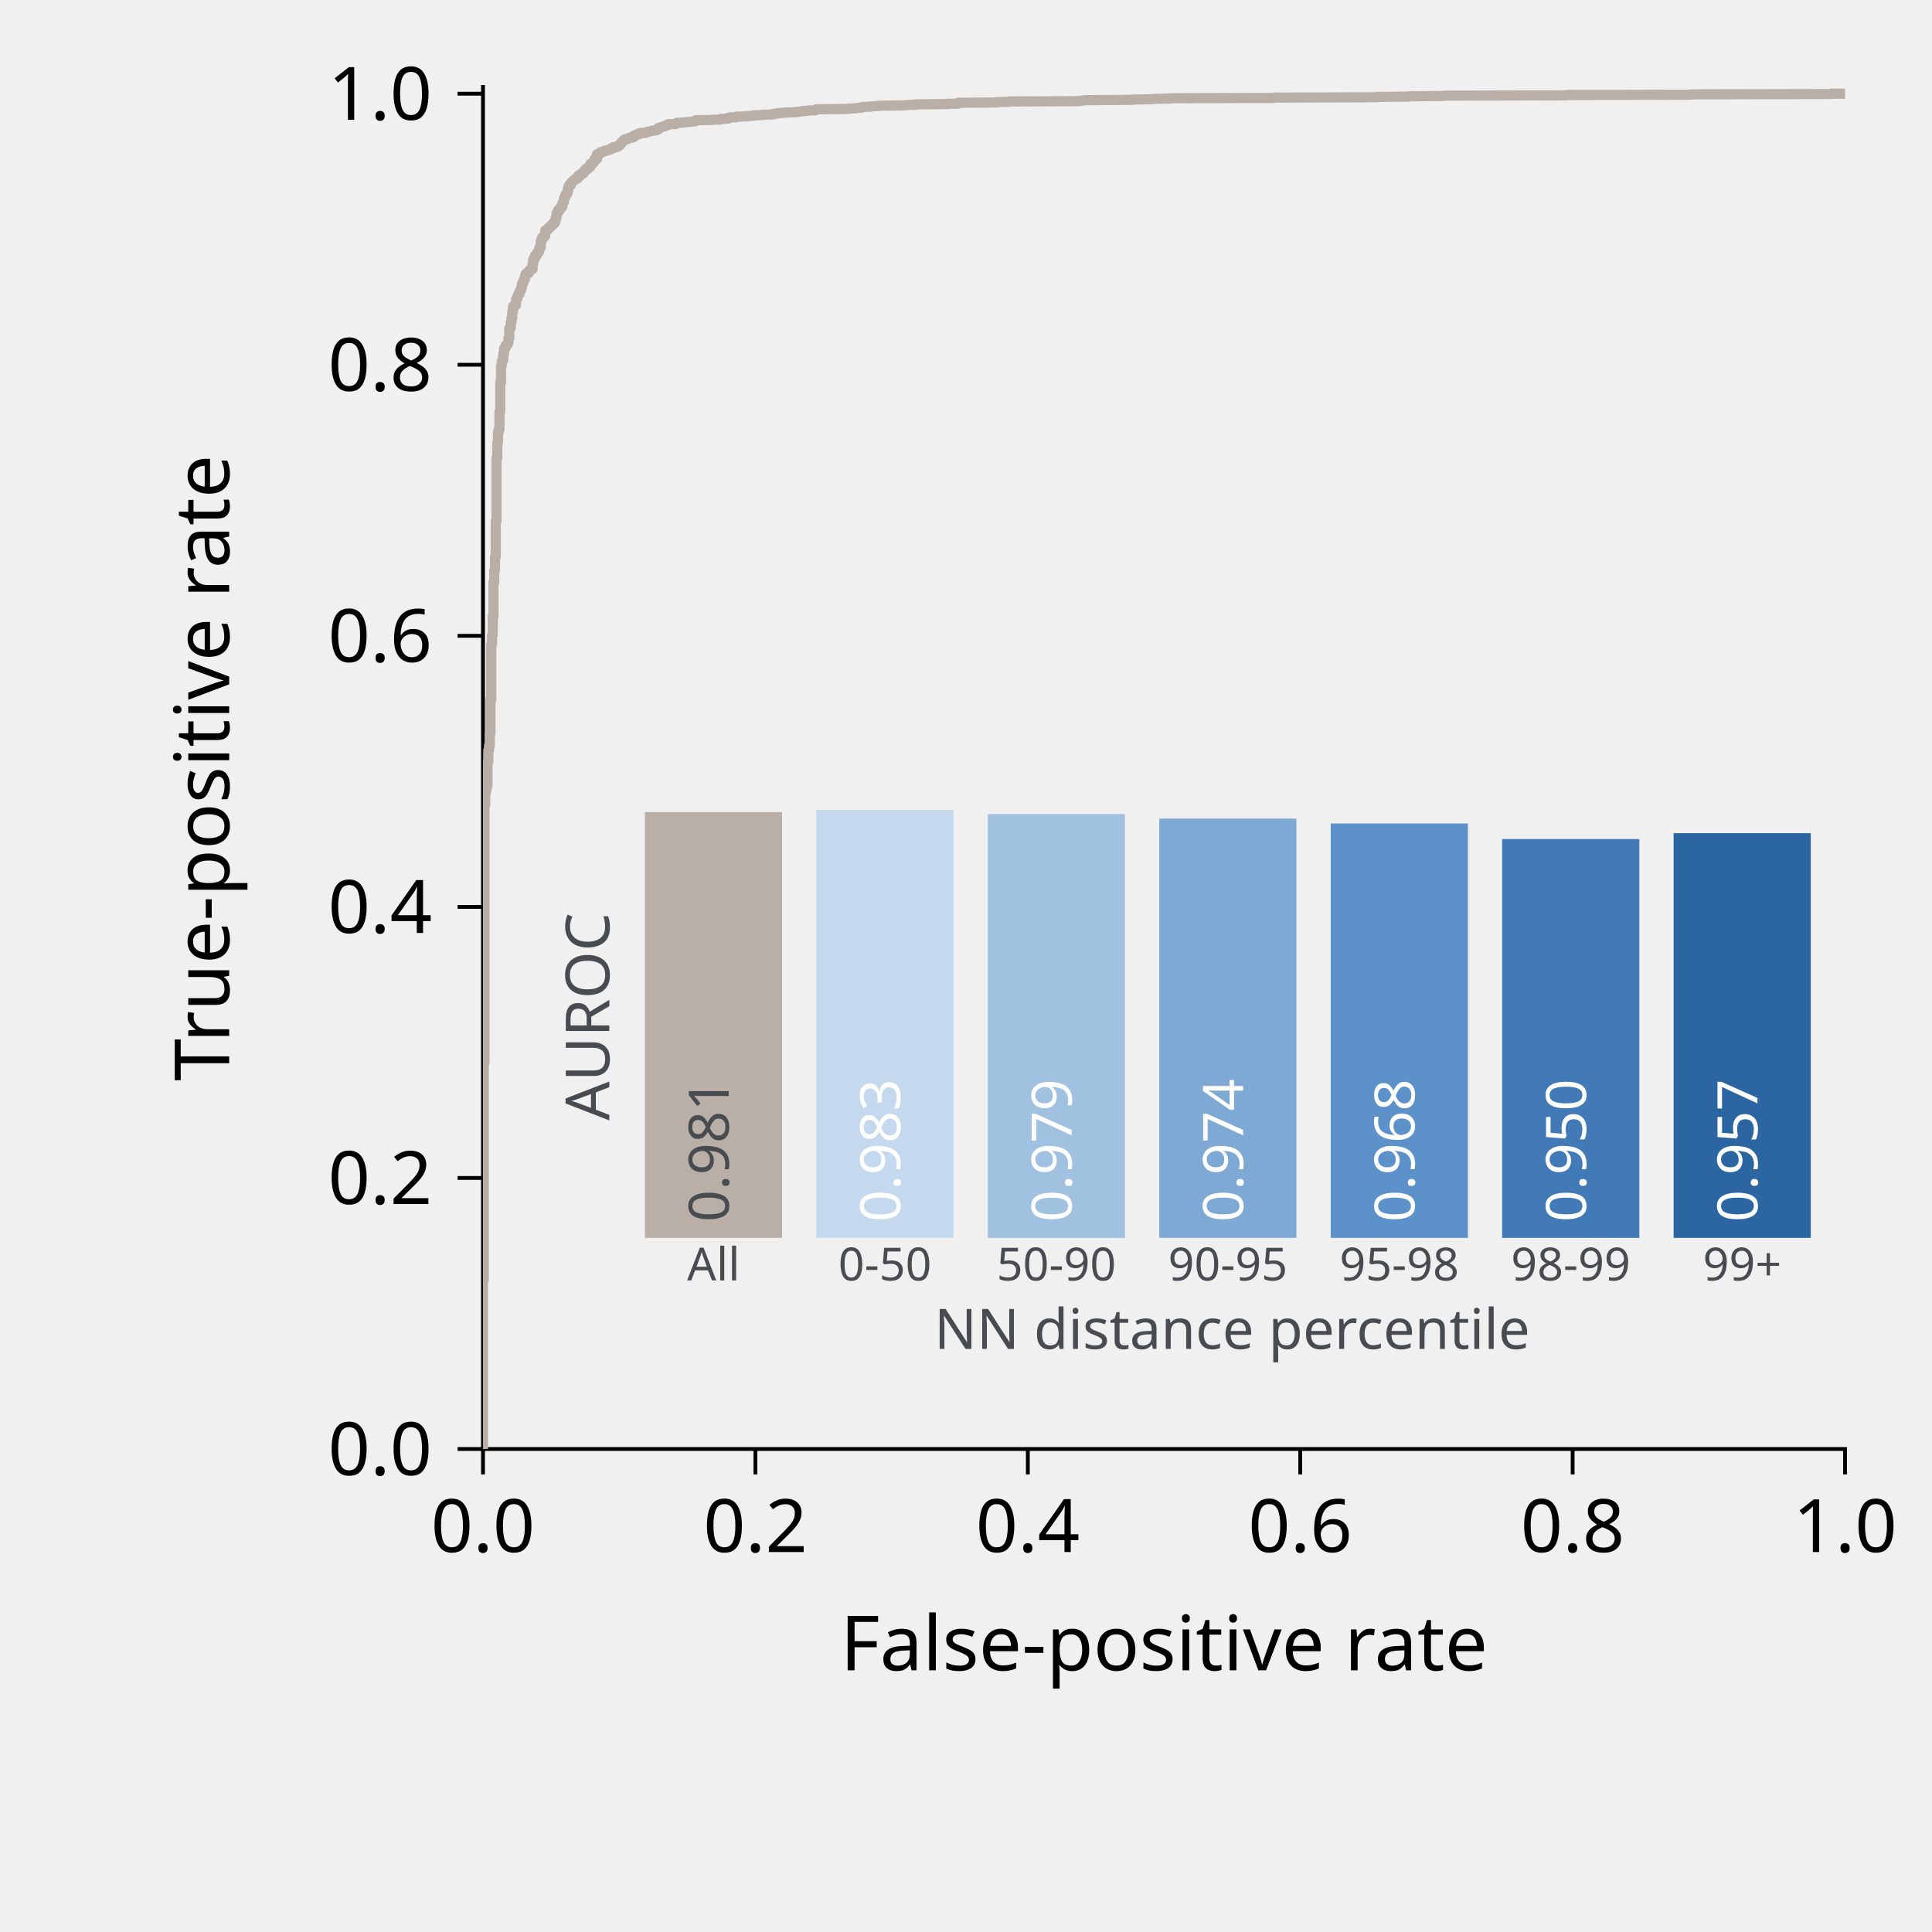
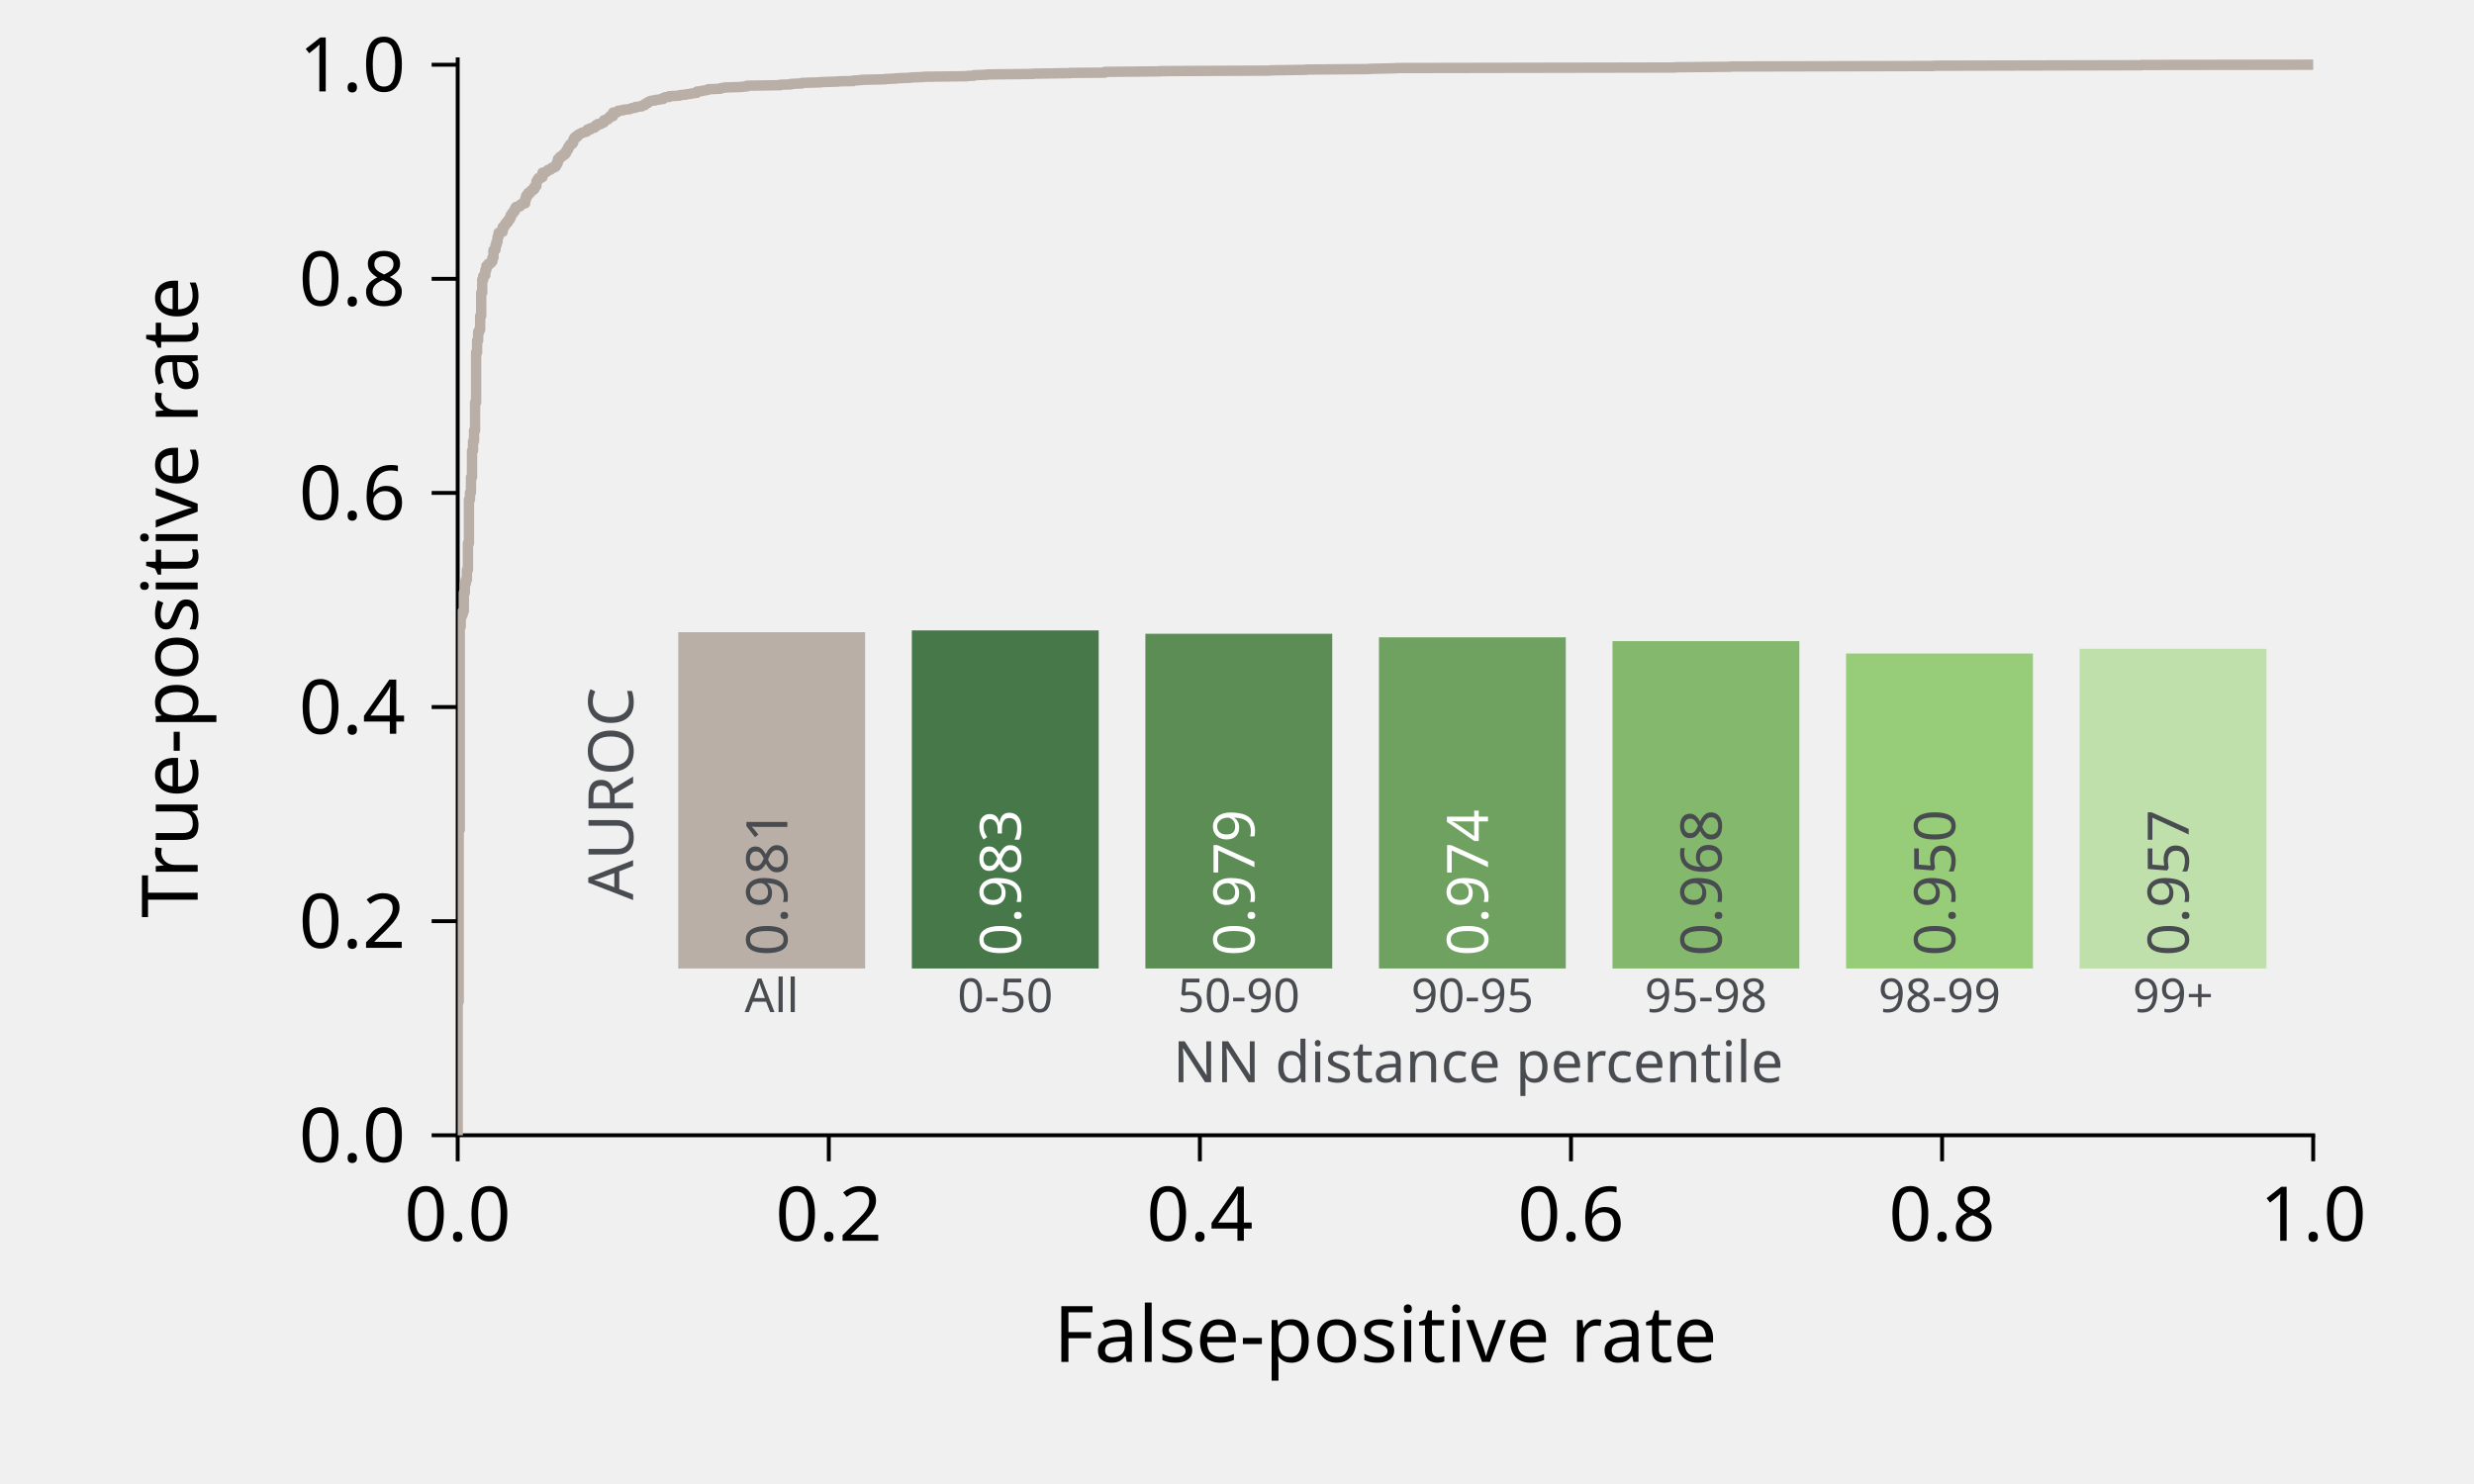
- <svg xmlns="http://www.w3.org/2000/svg" xmlns:xlink="http://www.w3.org/1999/xlink" width="380pt" height="380pt" viewBox="0 0 380 380" version="1.1">
+ <svg xmlns="http://www.w3.org/2000/svg" xmlns:xlink="http://www.w3.org/1999/xlink" width="475pt" height="285pt" viewBox="0 0 475 285" version="1.1">
  <defs>
    <style type="text/css">*{stroke-linejoin: round; stroke-linecap: butt}</style>
  </defs>
  <g id="figure_1">
    <g id="patch_1">
-       <path d="M 0 380  L 380 380  L 380 0  L 0 0  L 0 380  z " style="fill: none" />
+       <path d="M 0 285  L 475 285  L 475 0  L 0 0  L 0 285  z " style="fill: none" />
    </g>
    <g id="axes_1">
      <g id="patch_2">
-         <path d="M 95 285  L 362.9 285  L 362.9 17.1  L 95 17.1  L 95 285  z " style="fill: none" />
+         <path d="M 87.875 218.025  L 444.125 218.025  L 444.125 11.4  L 87.875 11.4  L 87.875 218.025  z " style="fill: none" />
      </g>
      <g id="matplotlib.axis_1">
        <g id="xtick_1">
          <g id="line2d_1">
            <defs>
-               <path id="me5d7723f72" d="M 0 0  L 0 5  " style="stroke: #000000; stroke-width: 0.75" />
+               <path id="mb68291f630" d="M 0 0  L 0 5  " style="stroke: #000000; stroke-width: 0.75" />
            </defs>
            <g>
-               <use xlink:href="#me5d7723f72" x="95" y="285" style="stroke: #000000; stroke-width: 0.75" />
+               <use xlink:href="#mb68291f630" x="87.875" y="218.025" style="stroke: #000000; stroke-width: 0.75" />
            </g>
          </g>
          <g id="text_1">
-             <text style="font-size: 14.5px; font-family: 'Atkinson Hyperlegible Mono'; text-anchor: middle" x="95" y="305.266" transform="rotate(-0 95 305.2655)">0.0</text>
+             <text style="font-size: 14.5px; font-family: 'Atkinson Hyperlegible Mono'; text-anchor: middle" x="87.875" y="238.291" transform="rotate(-0 87.875 238.2905)">0.0</text>
          </g>
        </g>
        <g id="xtick_2">
          <g id="line2d_2">
            <g>
-               <use xlink:href="#me5d7723f72" x="148.58" y="285" style="stroke: #000000; stroke-width: 0.75" />
+               <use xlink:href="#mb68291f630" x="159.125" y="218.025" style="stroke: #000000; stroke-width: 0.75" />
            </g>
          </g>
          <g id="text_2">
-             <text style="font-size: 14.5px; font-family: 'Atkinson Hyperlegible Mono'; text-anchor: middle" x="148.58" y="305.266" transform="rotate(-0 148.58 305.2655)">0.2</text>
+             <text style="font-size: 14.5px; font-family: 'Atkinson Hyperlegible Mono'; text-anchor: middle" x="159.125" y="238.291" transform="rotate(-0 159.125 238.2905)">0.2</text>
          </g>
        </g>
        <g id="xtick_3">
          <g id="line2d_3">
            <g>
-               <use xlink:href="#me5d7723f72" x="202.16" y="285" style="stroke: #000000; stroke-width: 0.75" />
+               <use xlink:href="#mb68291f630" x="230.375" y="218.025" style="stroke: #000000; stroke-width: 0.75" />
            </g>
          </g>
          <g id="text_3">
-             <text style="font-size: 14.5px; font-family: 'Atkinson Hyperlegible Mono'; text-anchor: middle" x="202.16" y="305.266" transform="rotate(-0 202.16 305.2655)">0.4</text>
+             <text style="font-size: 14.5px; font-family: 'Atkinson Hyperlegible Mono'; text-anchor: middle" x="230.375" y="238.291" transform="rotate(-0 230.375 238.2905)">0.4</text>
          </g>
        </g>
        <g id="xtick_4">
          <g id="line2d_4">
            <g>
-               <use xlink:href="#me5d7723f72" x="255.74" y="285" style="stroke: #000000; stroke-width: 0.75" />
+               <use xlink:href="#mb68291f630" x="301.625" y="218.025" style="stroke: #000000; stroke-width: 0.75" />
            </g>
          </g>
          <g id="text_4">
-             <text style="font-size: 14.5px; font-family: 'Atkinson Hyperlegible Mono'; text-anchor: middle" x="255.74" y="305.266" transform="rotate(-0 255.74 305.2655)">0.6</text>
+             <text style="font-size: 14.5px; font-family: 'Atkinson Hyperlegible Mono'; text-anchor: middle" x="301.625" y="238.291" transform="rotate(-0 301.625 238.2905)">0.6</text>
          </g>
        </g>
        <g id="xtick_5">
          <g id="line2d_5">
            <g>
-               <use xlink:href="#me5d7723f72" x="309.32" y="285" style="stroke: #000000; stroke-width: 0.75" />
+               <use xlink:href="#mb68291f630" x="372.875" y="218.025" style="stroke: #000000; stroke-width: 0.75" />
            </g>
          </g>
          <g id="text_5">
-             <text style="font-size: 14.5px; font-family: 'Atkinson Hyperlegible Mono'; text-anchor: middle" x="309.32" y="305.266" transform="rotate(-0 309.32 305.2655)">0.8</text>
+             <text style="font-size: 14.5px; font-family: 'Atkinson Hyperlegible Mono'; text-anchor: middle" x="372.875" y="238.291" transform="rotate(-0 372.875 238.2905)">0.8</text>
          </g>
        </g>
        <g id="xtick_6">
          <g id="line2d_6">
            <g>
-               <use xlink:href="#me5d7723f72" x="362.9" y="285" style="stroke: #000000; stroke-width: 0.75" />
+               <use xlink:href="#mb68291f630" x="444.125" y="218.025" style="stroke: #000000; stroke-width: 0.75" />
            </g>
          </g>
          <g id="text_6">
-             <text style="font-size: 14.5px; font-family: 'Atkinson Hyperlegible Mono'; text-anchor: middle" x="362.9" y="305.266" transform="rotate(-0 362.9 305.2655)">1.0</text>
+             <text style="font-size: 14.5px; font-family: 'Atkinson Hyperlegible Mono'; text-anchor: middle" x="444.125" y="238.291" transform="rotate(-0 444.125 238.2905)">1.0</text>
          </g>
        </g>
        <g id="text_7">
-           <text style="font-weight: 500; font-size: 15px; font-family: 'Atkinson Hyperlegible Next', 'Noto Sans', 'DejaVu Sans'; text-anchor: middle" x="228.95" y="328.535" transform="rotate(-0 228.95 328.5345)">False-positive rate</text>
+           <text style="font-weight: 500; font-size: 15px; font-family: 'Atkinson Hyperlegible Next', 'Noto Sans', 'DejaVu Sans'; text-anchor: middle" x="266" y="261.56" transform="rotate(-0 266 261.5595)">False-positive rate</text>
        </g>
      </g>
      <g id="matplotlib.axis_2">
        <g id="ytick_1">
          <g id="line2d_7">
            <defs>
-               <path id="mba2a32da8b" d="M 0 0  L -5 0  " style="stroke: #000000; stroke-width: 0.75" />
+               <path id="m7197a3cc29" d="M 0 0  L -5 0  " style="stroke: #000000; stroke-width: 0.75" />
            </defs>
            <g>
-               <use xlink:href="#mba2a32da8b" x="95" y="285" style="stroke: #000000; stroke-width: 0.75" />
+               <use xlink:href="#m7197a3cc29" x="87.875" y="218.025" style="stroke: #000000; stroke-width: 0.75" />
            </g>
          </g>
          <g id="text_8">
-             <text style="font-size: 14.5px; font-family: 'Atkinson Hyperlegible Mono'; text-anchor: end" x="85" y="290.133" transform="rotate(-0 85 290.1328)">0.0</text>
+             <text style="font-size: 14.5px; font-family: 'Atkinson Hyperlegible Mono'; text-anchor: end" x="77.875" y="223.158" transform="rotate(-0 77.875 223.1578)">0.0</text>
          </g>
        </g>
        <g id="ytick_2">
          <g id="line2d_8">
            <g>
-               <use xlink:href="#mba2a32da8b" x="95" y="231.687" style="stroke: #000000; stroke-width: 0.75" />
+               <use xlink:href="#m7197a3cc29" x="87.875" y="176.906" style="stroke: #000000; stroke-width: 0.75" />
            </g>
          </g>
          <g id="text_9">
-             <text style="font-size: 14.5px; font-family: 'Atkinson Hyperlegible Mono'; text-anchor: end" x="85" y="236.819" transform="rotate(-0 85 236.8193)">0.2</text>
+             <text style="font-size: 14.5px; font-family: 'Atkinson Hyperlegible Mono'; text-anchor: end" x="77.875" y="182.038" transform="rotate(-0 77.875 182.0384)">0.2</text>
          </g>
        </g>
        <g id="ytick_3">
          <g id="line2d_9">
            <g>
-               <use xlink:href="#mba2a32da8b" x="95" y="178.373" style="stroke: #000000; stroke-width: 0.75" />
+               <use xlink:href="#m7197a3cc29" x="87.875" y="135.786" style="stroke: #000000; stroke-width: 0.75" />
            </g>
          </g>
          <g id="text_10">
-             <text style="font-size: 14.5px; font-family: 'Atkinson Hyperlegible Mono'; text-anchor: end" x="85" y="183.506" transform="rotate(-0 85 183.5059)">0.4</text>
+             <text style="font-size: 14.5px; font-family: 'Atkinson Hyperlegible Mono'; text-anchor: end" x="77.875" y="140.919" transform="rotate(-0 77.875 140.919)">0.4</text>
          </g>
        </g>
        <g id="ytick_4">
          <g id="line2d_10">
            <g>
-               <use xlink:href="#mba2a32da8b" x="95" y="125.06" style="stroke: #000000; stroke-width: 0.75" />
+               <use xlink:href="#m7197a3cc29" x="87.875" y="94.667" style="stroke: #000000; stroke-width: 0.75" />
            </g>
          </g>
          <g id="text_11">
-             <text style="font-size: 14.5px; font-family: 'Atkinson Hyperlegible Mono'; text-anchor: end" x="85" y="130.192" transform="rotate(-0 85 130.1925)">0.6</text>
+             <text style="font-size: 14.5px; font-family: 'Atkinson Hyperlegible Mono'; text-anchor: end" x="77.875" y="99.8" transform="rotate(-0 77.875 99.79956)">0.6</text>
          </g>
        </g>
        <g id="ytick_5">
          <g id="line2d_11">
            <g>
-               <use xlink:href="#mba2a32da8b" x="95" y="71.746" style="stroke: #000000; stroke-width: 0.75" />
+               <use xlink:href="#m7197a3cc29" x="87.875" y="53.547" style="stroke: #000000; stroke-width: 0.75" />
            </g>
          </g>
          <g id="text_12">
-             <text style="font-size: 14.5px; font-family: 'Atkinson Hyperlegible Mono'; text-anchor: end" x="85" y="76.879" transform="rotate(-0 85 76.87904)">0.8</text>
+             <text style="font-size: 14.5px; font-family: 'Atkinson Hyperlegible Mono'; text-anchor: end" x="77.875" y="58.68" transform="rotate(-0 77.875 58.68016)">0.8</text>
          </g>
        </g>
        <g id="ytick_6">
          <g id="line2d_12">
            <g>
-               <use xlink:href="#mba2a32da8b" x="95" y="18.433" style="stroke: #000000; stroke-width: 0.75" />
+               <use xlink:href="#m7197a3cc29" x="87.875" y="12.428" style="stroke: #000000; stroke-width: 0.75" />
            </g>
          </g>
          <g id="text_13">
-             <text style="font-size: 14.5px; font-family: 'Atkinson Hyperlegible Mono'; text-anchor: end" x="85" y="23.566" transform="rotate(-0 85 23.56561)">1.0</text>
+             <text style="font-size: 14.5px; font-family: 'Atkinson Hyperlegible Mono'; text-anchor: end" x="77.875" y="17.561" transform="rotate(-0 77.875 17.56076)">1.0</text>
          </g>
        </g>
        <g id="text_14">
-           <text style="font-weight: 500; font-size: 15px; font-family: 'Atkinson Hyperlegible Next', 'Noto Sans', 'DejaVu Sans'; text-anchor: middle" x="45.076" y="151.05" transform="rotate(-90 45.07617 151.05)">True-positive rate</text>
+           <text style="font-weight: 500; font-size: 15px; font-family: 'Atkinson Hyperlegible Next', 'Noto Sans', 'DejaVu Sans'; text-anchor: middle" x="37.951" y="114.713" transform="rotate(-90 37.95117 114.7125)">True-positive rate</text>
        </g>
      </g>
      <g id="patch_3">
-         <path d="M 95 285  L 95 17.1  " style="fill: none; stroke: #000000; stroke-width: 0.75; stroke-linejoin: miter; stroke-linecap: square" />
+         <path d="M 87.875 218.025  L 87.875 11.4  " style="fill: none; stroke: #000000; stroke-width: 0.75; stroke-linejoin: miter; stroke-linecap: square" />
      </g>
      <g id="patch_4">
-         <path d="M 95 285  L 362.9 285  " style="fill: none; stroke: #000000; stroke-width: 0.75; stroke-linejoin: miter; stroke-linecap: square" />
+         <path d="M 87.875 218.025  L 444.125 218.025  " style="fill: none; stroke: #000000; stroke-width: 0.75; stroke-linejoin: miter; stroke-linecap: square" />
      </g>
      <g id="line2d_13">
-         <path d="M 95 285  L 95 251.751  L 95.148 251.751  L 95.148 208.947  L 95.295 208.947  L 95.295 158.309  L 95.443 158.309  L 95.443 155.825  L 95.59 155.825  L 95.59 155.252  L 95.738 155.252  L 95.738 154.487  L 95.886 154.487  L 95.886 149.901  L 96.033 149.901  L 96.033 147.608  L 96.181 147.608  L 96.181 146.653  L 96.328 146.653  L 96.328 144.232  L 96.476 144.232  L 96.476 137.608  L 96.624 137.608  L 96.624 126.716  L 96.771 126.716  L 96.771 124.932  L 96.919 124.932  L 96.919 121.174  L 97.066 121.174  L 97.066 114.55  L 97.214 114.55  L 97.214 112.193  L 97.362 112.193  L 97.362 109.518  L 97.509 109.518  L 97.509 102.511  L 97.657 102.511  L 97.657 90.091  L 97.804 90.091  L 97.804 87.097  L 97.952 87.097  L 97.952 84.995  L 98.1 84.995  L 98.1 84.422  L 98.247 84.422  L 98.247 80.982  L 98.395 80.982  L 98.395 75.186  L 98.542 75.186  L 98.542 71.937  L 98.69 71.937  L 98.69 71.046  L 98.838 71.046  L 98.838 70.855  L 98.985 70.855  L 98.985 69.581  L 99.133 69.581  L 99.133 68.561  L 99.28 68.561  L 99.28 68.434  L 99.428 68.434  L 99.428 67.988  L 99.723 67.925  L 99.723 67.733  L 99.871 67.733  L 99.871 67.351  L 100.019 67.351  L 100.019 66.46  L 100.166 66.46  L 100.166 64.612  L 100.314 64.612  L 100.314 64.485  L 100.461 64.485  L 100.461 63.338  L 100.609 63.338  L 100.609 62.51  L 100.757 62.51  L 100.757 61.3  L 100.904 61.3  L 100.904 60.281  L 101.199 60.281  L 101.199 60.026  L 101.495 60.026  L 101.495 58.88  L 101.642 58.88  L 101.642 58.689  L 101.79 58.689  L 101.79 58.243  L 101.937 58.243  L 101.937 57.861  L 102.085 57.861  L 102.085 57.733  L 102.233 57.733  L 102.233 57.224  L 102.38 57.224  L 102.38 56.969  L 102.528 56.969  L 102.528 56.459  L 102.675 56.459  L 102.675 55.822  L 102.823 55.822  L 102.823 55.504  L 102.971 55.504  L 102.971 55.122  L 103.118 55.122  L 103.118 54.867  L 103.266 54.867  L 103.266 54.23  L 103.413 54.23  L 103.413 53.848  L 103.856 53.848  L 103.856 53.72  L 104.004 53.72  L 104.004 53.338  L 104.151 53.338  L 104.151 53.147  L 104.447 53.083  L 104.447 53.02  L 104.742 52.956  L 104.742 51.873  L 104.889 51.873  L 104.889 51.045  L 105.037 51.045  L 105.037 50.918  L 105.185 50.918  L 105.185 50.344  L 105.48 50.344  L 105.48 49.962  L 105.627 49.962  L 105.627 49.708  L 105.923 49.644  L 105.923 49.389  L 106.07 49.389  L 106.07 48.816  L 106.218 48.816  L 106.218 48.625  L 106.365 48.625  L 106.365 47.478  L 106.513 47.478  L 106.513 47.032  L 106.661 47.032  L 106.661 46.65  L 107.103 46.586  L 107.103 46.395  L 107.251 46.395  L 107.251 45.312  L 107.694 45.249  L 107.694 45.121  L 107.841 45.121  L 107.841 44.93  L 107.989 44.93  L 107.989 44.676  L 108.284 44.612  L 108.284 44.548  L 108.432 44.548  L 108.432 44.293  L 108.58 44.293  L 108.58 44.102  L 108.875 44.102  L 108.875 43.975  L 109.022 43.975  L 109.022 43.784  L 109.17 43.784  L 109.17 43.338  L 109.318 43.338  L 109.318 42.828  L 109.465 42.828  L 109.465 41.937  L 109.613 41.937  L 109.613 41.809  L 109.76 41.809  L 109.76 41.363  L 110.056 41.3  L 110.056 41.172  L 110.203 41.172  L 110.203 40.79  L 110.498 40.79  L 110.498 40.472  L 110.646 40.472  L 110.646 39.898  L 110.794 39.898  L 110.794 39.58  L 110.941 39.58  L 110.941 39.007  L 111.089 39.007  L 111.089 38.624  L 111.236 38.624  L 111.236 38.242  L 111.532 38.179  L 111.532 37.86  L 111.679 37.86  L 111.679 37.159  L 111.827 37.159  L 111.827 36.65  L 111.974 36.65  L 111.974 36.395  L 112.27 36.395  L 112.27 36.013  L 112.417 36.013  L 112.417 35.822  L 112.565 35.822  L 112.565 35.694  L 112.712 35.694  L 112.712 35.567  L 112.86 35.567  L 112.86 35.44  L 113.008 35.44  L 113.008 35.312  L 113.155 35.312  L 113.155 35.185  L 113.598 35.121  L 113.598 34.93  L 113.746 34.93  L 113.746 34.548  L 114.188 34.548  L 114.188 34.229  L 114.484 34.166  L 114.484 34.102  L 114.779 34.102  L 114.779 33.847  L 114.926 33.847  L 114.926 33.529  L 115.222 33.529  L 115.222 33.21  L 115.664 33.21  L 115.664 33.019  L 115.812 33.019  L 115.812 32.892  L 116.107 32.828  L 116.107 32.255  L 116.402 32.255  L 116.402 32.127  L 116.698 32.064  L 116.698 31.745  L 116.845 31.745  L 116.845 31.618  L 116.993 31.618  L 116.993 31.236  L 117.436 31.236  L 117.436 30.344  L 118.026 30.28  L 118.026 30.089  L 118.174 30.089  L 118.174 29.898  L 118.764 29.834  L 118.764 29.771  L 118.912 29.771  L 118.912 29.643  L 119.502 29.58  L 119.502 29.516  L 119.945 29.452  L 119.945 29.325  L 120.24 29.261  L 120.24 29.134  L 120.683 29.134  L 120.683 28.943  L 121.273 28.943  L 121.273 28.815  L 121.569 28.815  L 121.569 28.624  L 121.864 28.624  L 121.864 28.497  L 122.011 28.497  L 122.011 28.242  L 122.159 28.242  L 122.159 28.051  L 122.454 27.987  L 122.454 27.796  L 122.602 27.796  L 122.602 27.605  L 122.749 27.605  L 122.749 27.478  L 123.045 27.414  L 123.045 27.35  L 123.487 27.35  L 123.487 27.223  L 123.783 27.159  L 123.783 27.095  L 124.521 27.032  L 124.521 26.968  L 124.668 26.968  L 124.668 26.713  L 124.816 26.713  L 124.816 26.586  L 125.259 26.522  L 125.259 26.459  L 125.554 26.459  L 125.554 26.267  L 125.997 26.267  L 125.997 26.14  L 127.03 26.14  L 127.03 26.013  L 127.473 25.949  L 127.473 25.885  L 128.063 25.822  L 128.063 25.758  L 128.654 25.694  L 128.654 25.63  L 129.096 25.63  L 129.096 25.503  L 129.539 25.439  L 129.539 25.121  L 129.982 25.057  L 129.982 24.994  L 130.425 24.93  L 130.425 24.866  L 130.868 24.802  L 130.868 24.739  L 131.163 24.675  L 131.163 24.548  L 131.458 24.548  L 131.458 24.42  L 132.934 24.42  L 132.934 24.293  L 133.082 24.293  L 133.082 24.165  L 134.558 24.102  L 134.558 24.038  L 136.034 23.974  L 136.034 23.911  L 136.772 23.847  L 136.772 23.656  L 140.167 23.592  L 140.167 23.529  L 141.643 23.529  L 141.643 23.401  L 143.119 23.337  L 143.119 23.21  L 143.561 23.21  L 143.561 23.083  L 144.742 23.083  L 144.742 22.955  L 146.956 22.892  L 146.956 22.828  L 148.137 22.764  L 148.137 22.7  L 149.908 22.637  L 149.908 22.573  L 152.122 22.509  L 152.122 22.382  L 153.008 22.318  L 153.008 22.255  L 154.337 22.191  L 154.337 22.127  L 156.698 22.064  L 156.698 22  L 157.584 21.936  L 157.584 21.872  L 158.765 21.809  L 158.765 21.745  L 160.388 21.681  L 160.388 21.618  L 160.536 21.618  L 160.536 21.49  L 166.883 21.427  L 166.883 21.363  L 168.506 21.299  L 168.506 21.235  L 169.54 21.172  L 169.54 21.044  L 171.311 20.981  L 171.311 20.917  L 172.787 20.853  L 172.787 20.79  L 178.101 20.726  L 178.101 20.662  L 180.167 20.598  L 180.167 20.535  L 186.366 20.471  L 186.366 20.407  L 188.433 20.407  L 188.433 20.216  L 195.961 20.153  L 195.961 20.089  L 198.47 20.025  L 198.47 19.962  L 212.345 19.898  L 212.345 19.834  L 213.23 19.77  L 213.23 19.707  L 222.677 19.643  L 222.677 19.579  L 226.662 19.516  L 226.662 19.452  L 230.205 19.388  L 230.205 19.325  L 250.574 19.261  L 250.574 19.197  L 270.796 19.133  L 270.796 19.07  L 277.142 19.006  L 277.142 18.942  L 283.932 18.879  L 283.932 18.815  L 308.139 18.751  L 308.139 18.688  L 332.789 18.624  L 332.789 18.56  L 360.096 18.497  L 360.096 18.433  L 362.9 18.433  L 362.9 18.433  " clip-path="url(#p5480b1c9e2)" style="fill: none; stroke: #b9afa7; stroke-width: 2; stroke-linecap: round" />
+         <path d="M 87.875 218.025  L 87.875 192.381  L 88.071 192.381  L 88.071 159.367  L 88.268 159.367  L 88.268 120.311  L 88.464 120.311  L 88.464 118.395  L 88.66 118.395  L 88.66 117.953  L 88.856 117.953  L 88.856 117.364  L 89.053 117.364  L 89.053 113.826  L 89.249 113.826  L 89.249 112.058  L 89.445 112.058  L 89.445 111.321  L 89.642 111.321  L 89.642 109.454  L 89.838 109.454  L 89.838 104.345  L 90.034 104.345  L 90.034 95.944  L 90.23 95.944  L 90.23 94.569  L 90.427 94.569  L 90.427 91.67  L 90.623 91.67  L 90.623 86.561  L 90.819 86.561  L 90.819 84.743  L 91.015 84.743  L 91.015 82.68  L 91.212 82.68  L 91.212 77.276  L 91.408 77.276  L 91.408 67.696  L 91.604 67.696  L 91.604 65.387  L 91.801 65.387  L 91.801 63.766  L 91.997 63.766  L 91.997 63.324  L 92.193 63.324  L 92.193 60.671  L 92.389 60.671  L 92.389 56.2  L 92.586 56.2  L 92.586 53.695  L 92.782 53.695  L 92.782 53.007  L 92.978 53.007  L 92.978 52.86  L 93.175 52.86  L 93.175 51.877  L 93.371 51.877  L 93.371 51.091  L 93.763 50.993  L 93.763 50.649  L 94.156 50.6  L 94.156 50.452  L 94.352 50.452  L 94.352 50.158  L 94.549 50.158  L 94.549 49.47  L 94.745 49.47  L 94.745 48.045  L 95.137 47.947  L 95.137 47.063  L 95.334 47.063  L 95.334 46.424  L 95.53 46.424  L 95.53 45.491  L 95.726 45.491  L 95.726 44.705  L 96.119 44.705  L 96.119 44.508  L 96.511 44.508  L 96.511 43.624  L 96.708 43.624  L 96.708 43.476  L 96.904 43.476  L 96.904 43.132  L 97.1 43.132  L 97.1 42.838  L 97.493 42.739  L 97.493 42.346  L 97.689 42.346  L 97.689 42.15  L 97.885 42.15  L 97.885 41.757  L 98.082 41.757  L 98.082 41.266  L 98.278 41.266  L 98.278 41.02  L 98.474 41.02  L 98.474 40.725  L 98.67 40.725  L 98.67 40.529  L 98.867 40.529  L 98.867 40.037  L 99.063 40.037  L 99.063 39.743  L 99.848 39.644  L 99.848 39.35  L 100.044 39.35  L 100.044 39.202  L 100.633 39.104  L 100.633 39.055  L 100.83 39.055  L 100.83 38.22  L 101.026 38.22  L 101.026 37.581  L 101.418 37.483  L 101.418 37.041  L 101.811 37.041  L 101.811 36.746  L 102.007 36.746  L 102.007 36.549  L 102.4 36.5  L 102.4 36.304  L 102.596 36.304  L 102.596 35.862  L 102.792 35.862  L 102.792 35.714  L 102.989 35.714  L 102.989 34.83  L 103.185 34.83  L 103.185 34.486  L 103.381 34.486  L 103.381 34.191  L 103.97 34.142  L 103.97 33.995  L 104.166 33.995  L 104.166 33.16  L 104.755 33.111  L 104.755 33.012  L 104.951 33.012  L 104.951 32.865  L 105.148 32.865  L 105.148 32.668  L 105.737 32.57  L 105.737 32.374  L 105.933 32.374  L 105.933 32.226  L 106.522 32.128  L 106.522 31.981  L 106.718 31.981  L 106.718 31.637  L 106.914 31.637  L 106.914 31.244  L 107.111 31.244  L 107.111 30.556  L 107.503 30.458  L 107.503 30.114  L 107.896 30.065  L 107.896 29.966  L 108.092 29.966  L 108.092 29.672  L 108.485 29.672  L 108.485 29.426  L 108.681 29.426  L 108.681 28.984  L 108.877 28.984  L 108.877 28.738  L 109.073 28.738  L 109.073 28.296  L 109.27 28.296  L 109.27 28.001  L 109.466 28.001  L 109.466 27.707  L 109.858 27.657  L 109.858 27.412  L 110.055 27.412  L 110.055 26.871  L 110.251 26.871  L 110.251 26.478  L 110.447 26.478  L 110.447 26.282  L 110.84 26.282  L 110.84 25.987  L 111.036 25.987  L 111.036 25.84  L 111.429 25.741  L 111.429 25.643  L 111.821 25.545  L 111.821 25.447  L 112.41 25.348  L 112.41 25.299  L 112.606 25.299  L 112.606 25.152  L 112.803 25.152  L 112.803 24.857  L 113.392 24.857  L 113.392 24.612  L 114.177 24.513  L 114.177 24.317  L 114.373 24.317  L 114.373 24.071  L 114.765 24.071  L 114.765 23.825  L 115.354 23.825  L 115.354 23.678  L 115.747 23.58  L 115.747 23.531  L 115.943 23.531  L 115.943 23.089  L 116.532 22.99  L 116.532 22.941  L 116.728 22.941  L 116.728 22.696  L 117.121 22.597  L 117.121 22.303  L 117.71 22.303  L 117.71 21.615  L 118.495 21.566  L 118.495 21.418  L 118.691 21.418  L 118.691 21.271  L 119.673 21.173  L 119.673 21.074  L 120.85 20.976  L 120.85 20.927  L 121.243 20.829  L 121.243 20.78  L 122.028 20.681  L 122.028 20.534  L 123.206 20.436  L 123.206 20.288  L 123.794 20.19  L 123.794 19.994  L 123.991 19.994  L 123.991 19.846  L 124.383 19.797  L 124.383 19.65  L 124.58 19.65  L 124.58 19.502  L 124.972 19.404  L 124.972 19.355  L 125.757 19.306  L 125.757 19.208  L 126.739 19.109  L 126.739 19.06  L 127.327 19.011  L 127.327 18.815  L 127.72 18.716  L 127.72 18.667  L 128.505 18.618  L 128.505 18.471  L 130.468 18.372  L 130.468 18.274  L 131.646 18.176  L 131.646 18.127  L 132.627 18.028  L 132.627 17.979  L 133.412 17.881  L 133.412 17.832  L 133.805 17.832  L 133.805 17.586  L 134.786 17.488  L 134.786 17.439  L 135.571 17.341  L 135.571 17.292  L 135.964 17.242  L 135.964 17.144  L 138.319 17.046  L 138.319 16.948  L 139.104 16.849  L 139.104 16.8  L 142.441 16.702  L 142.441 16.653  L 143.423 16.604  L 143.423 16.456  L 149.9 16.358  L 149.9 16.26  L 151.863 16.211  L 151.863 16.113  L 154.022 16.014  L 154.022 15.916  L 157.555 15.818  L 157.555 15.769  L 160.892 15.67  L 160.892 15.621  L 163.836 15.572  L 163.836 15.474  L 165.406 15.376  L 165.406 15.326  L 169.92 15.228  L 169.92 15.179  L 172.08 15.081  L 172.08 15.032  L 174.827 14.933  L 174.827 14.884  L 177.379 14.786  L 177.379 14.737  L 185.623 14.639  L 185.623 14.59  L 186.997 14.54  L 186.997 14.442  L 189.549 14.344  L 189.549 14.295  L 198.381 14.197  L 198.381 14.147  L 205.447 14.049  L 205.447 14  L 212.121 13.951  L 212.121 13.804  L 222.72 13.705  L 222.72 13.656  L 243.918 13.558  L 243.918 13.509  L 250.788 13.411  L 250.788 13.361  L 262.958 13.263  L 262.958 13.214  L 268.061 13.116  L 268.061 13.067  L 321.646 12.968  L 321.646 12.919  L 332.245 12.821  L 332.245 12.772  L 371.305 12.674  L 371.305 12.624  L 411.15 12.526  L 411.15 12.477  L 444.125 12.428  L 444.125 12.428  " clip-path="url(#pb958994331)" style="fill: none; stroke: #b9afa7; stroke-width: 2; stroke-linecap: round" />
      </g>
      <g id="axes_2">
        <g id="patch_5">
-           <path d="M 121.79 243.476  L 362.9 243.476  L 362.9 156.408  L 121.79 156.408  L 121.79 243.476  z " style="fill: none" />
+           <path d="M 123.5 185.998  L 444.125 185.998  L 444.125 118.845  L 123.5 118.845  L 123.5 185.998  z " style="fill: none" />
        </g>
        <g id="matplotlib.axis_3">
          <g id="xtick_7">
            <g id="line2d_14" />
            <g id="text_15">
-               <text style="font-size: 9px; font-family: 'Atkinson Hyperlegible Next', 'Noto Sans', 'DejaVu Sans'; text-anchor: middle; fill: #484b50" x="140.337" y="251.847" transform="rotate(-0 140.3369 251.8472)">All</text>
+               <text style="font-size: 9px; font-family: 'Atkinson Hyperlegible Next', 'Noto Sans', 'DejaVu Sans'; text-anchor: middle; fill: #484b50" x="148.163" y="194.37" transform="rotate(-0 148.1635 194.3698)">All</text>
            </g>
          </g>
          <g id="xtick_8">
            <g id="line2d_15" />
            <g id="text_16">
-               <text style="font-size: 9px; font-family: 'Atkinson Hyperlegible Next', 'Noto Sans', 'DejaVu Sans'; text-anchor: middle; fill: #484b50" x="174.059" y="251.847" transform="rotate(-0 174.0586 251.8472)">0-50</text>
+               <text style="font-size: 9px; font-family: 'Atkinson Hyperlegible Next', 'Noto Sans', 'DejaVu Sans'; text-anchor: middle; fill: #484b50" x="193.006" y="194.37" transform="rotate(-0 193.0061 194.3698)">0-50</text>
            </g>
          </g>
          <g id="xtick_9">
            <g id="line2d_16" />
            <g id="text_17">
-               <text style="font-size: 9px; font-family: 'Atkinson Hyperlegible Next', 'Noto Sans', 'DejaVu Sans'; text-anchor: middle; fill: #484b50" x="207.78" y="251.847" transform="rotate(-0 207.7803 251.8472)">50-90</text>
+               <text style="font-size: 9px; font-family: 'Atkinson Hyperlegible Next', 'Noto Sans', 'DejaVu Sans'; text-anchor: middle; fill: #484b50" x="237.849" y="194.37" transform="rotate(-0 237.8488 194.3698)">50-90</text>
            </g>
          </g>
          <g id="xtick_10">
            <g id="line2d_17" />
            <g id="text_18">
-               <text style="font-size: 9px; font-family: 'Atkinson Hyperlegible Next', 'Noto Sans', 'DejaVu Sans'; text-anchor: middle; fill: #484b50" x="241.502" y="251.847" transform="rotate(-0 241.502 251.8472)">90-95</text>
+               <text style="font-size: 9px; font-family: 'Atkinson Hyperlegible Next', 'Noto Sans', 'DejaVu Sans'; text-anchor: middle; fill: #484b50" x="282.691" y="194.37" transform="rotate(-0 282.6914 194.3698)">90-95</text>
            </g>
          </g>
          <g id="xtick_11">
            <g id="line2d_18" />
            <g id="text_19">
-               <text style="font-size: 9px; font-family: 'Atkinson Hyperlegible Next', 'Noto Sans', 'DejaVu Sans'; text-anchor: middle; fill: #484b50" x="275.224" y="251.847" transform="rotate(-0 275.2236 251.8472)">95-98</text>
+               <text style="font-size: 9px; font-family: 'Atkinson Hyperlegible Next', 'Noto Sans', 'DejaVu Sans'; text-anchor: middle; fill: #484b50" x="327.534" y="194.37" transform="rotate(-0 327.5341 194.3698)">95-98</text>
            </g>
          </g>
          <g id="xtick_12">
            <g id="line2d_19" />
            <g id="text_20">
-               <text style="font-size: 9px; font-family: 'Atkinson Hyperlegible Next', 'Noto Sans', 'DejaVu Sans'; text-anchor: middle; fill: #484b50" x="308.945" y="251.847" transform="rotate(-0 308.9453 251.8472)">98-99</text>
+               <text style="font-size: 9px; font-family: 'Atkinson Hyperlegible Next', 'Noto Sans', 'DejaVu Sans'; text-anchor: middle; fill: #484b50" x="372.377" y="194.37" transform="rotate(-0 372.3767 194.3698)">98-99</text>
            </g>
          </g>
          <g id="xtick_13">
            <g id="line2d_20" />
            <g id="text_21">
-               <text style="font-size: 9px; font-family: 'Atkinson Hyperlegible Next', 'Noto Sans', 'DejaVu Sans'; text-anchor: middle; fill: #484b50" x="342.667" y="251.847" transform="rotate(-0 342.667 251.8472)">99+</text>
+               <text style="font-size: 9px; font-family: 'Atkinson Hyperlegible Next', 'Noto Sans', 'DejaVu Sans'; text-anchor: middle; fill: #484b50" x="417.219" y="194.37" transform="rotate(-0 417.2194 194.3698)">99+</text>
            </g>
          </g>
          <g id="text_22">
-             <text style="font-weight: 500; font-size: 11px; font-family: 'Atkinson Hyperlegible Next', 'Noto Sans', 'DejaVu Sans'; text-anchor: middle; fill: #484b50" x="242.345" y="265.313" transform="rotate(-0 242.345 265.3132)">NN distance percentile</text>
+             <text style="font-weight: 500; font-size: 11px; font-family: 'Atkinson Hyperlegible Next', 'Noto Sans', 'DejaVu Sans'; text-anchor: middle; fill: #484b50" x="283.812" y="207.836" transform="rotate(-0 283.8125 207.8358)">NN distance percentile</text>
          </g>
        </g>
        <g id="matplotlib.axis_4">
          <g id="text_23">
-             <text style="font-weight: 500; font-size: 12px; font-family: 'Atkinson Hyperlegible Next', 'Noto Sans', 'DejaVu Sans'; text-anchor: middle; fill: #484b50" x="119.846" y="199.942" transform="rotate(-90 119.8456 199.9418)">AUROC</text>
+             <text style="font-weight: 500; font-size: 12px; font-family: 'Atkinson Hyperlegible Next', 'Noto Sans', 'DejaVu Sans'; text-anchor: middle; fill: #484b50" x="121.556" y="152.422" transform="rotate(-90 121.5556 152.4216)">AUROC</text>
          </g>
        </g>
        <g id="patch_6">
-           <path d="M 126.848 330.543  L 153.826 330.543  L 153.826 159.735  L 126.848 159.735  z " clip-path="url(#p428a7797d8)" style="fill: #b9afa7" />
+           <path d="M 130.226 253.151  L 166.101 253.151  L 166.101 121.411  L 130.226 121.411  z " clip-path="url(#p5bdb49d6ef)" style="fill: #b9afa7" />
        </g>
        <g id="patch_7">
-           <path d="M 160.57 330.543  L 187.547 330.543  L 187.547 159.297  L 160.57 159.297  z " clip-path="url(#p428a7797d8)" style="fill: #c4d9ed" />
+           <path d="M 175.069 253.151  L 210.943 253.151  L 210.943 121.074  L 175.069 121.074  z " clip-path="url(#p5bdb49d6ef)" style="fill: #47784a" />
        </g>
        <g id="patch_8">
-           <path d="M 194.292 330.543  L 221.269 330.543  L 221.269 160.121  L 194.292 160.121  z " clip-path="url(#p428a7797d8)" style="fill: #a1c1e1" />
+           <path d="M 219.912 253.151  L 255.786 253.151  L 255.786 121.709  L 219.912 121.709  z " clip-path="url(#p5bdb49d6ef)" style="fill: #5b8d55" />
        </g>
        <g id="patch_9">
-           <path d="M 228.013 330.543  L 254.991 330.543  L 254.991 161.012  L 228.013 161.012  z " clip-path="url(#p428a7797d8)" style="fill: #7fa9d5" />
+           <path d="M 264.754 253.151  L 300.628 253.151  L 300.628 122.396  L 264.754 122.396  z " clip-path="url(#p5bdb49d6ef)" style="fill: #6fa261" />
        </g>
        <g id="patch_10">
-           <path d="M 261.735 330.543  L 288.712 330.543  L 288.712 161.974  L 261.735 161.974  z " clip-path="url(#p428a7797d8)" style="fill: #5c91c9" />
+           <path d="M 309.597 253.151  L 345.471 253.151  L 345.471 123.138  L 309.597 123.138  z " clip-path="url(#p5bdb49d6ef)" style="fill: #83b86d" />
        </g>
        <g id="patch_11">
-           <path d="M 295.457 330.543  L 322.434 330.543  L 322.434 165.034  L 295.457 165.034  z " clip-path="url(#p428a7797d8)" style="fill: #417ab7" />
+           <path d="M 354.44 253.151  L 390.314 253.151  L 390.314 125.498  L 354.44 125.498  z " clip-path="url(#p5bdb49d6ef)" style="fill: #97cd78" />
        </g>
        <g id="patch_12">
-           <path d="M 329.178 330.543  L 356.156 330.543  L 356.156 163.878  L 329.178 163.878  z " clip-path="url(#p428a7797d8)" style="fill: #2b66a2" />
+           <path d="M 399.282 253.151  L 435.156 253.151  L 435.156 124.607  L 399.282 124.607  z " clip-path="url(#p5bdb49d6ef)" style="fill: #bfe0aa" />
        </g>
        <g id="text_24">
-           <text style="font-size: 11px; font-family: 'Atkinson Hyperlegible Mono'; fill: #484b50" transform="translate(143.3396 240.3411) rotate(-90)">0.981</text>
+           <text style="font-size: 11px; font-family: 'Atkinson Hyperlegible Mono'; fill: #484b50" transform="translate(151.1661 183.5806) rotate(-90)">0.981</text>
        </g>
        <g id="text_25">
-           <text style="font-size: 11px; font-family: 'Atkinson Hyperlegible Mono'; fill: #ffffff" transform="translate(177.0613 240.3411) rotate(-90)">0.983</text>
+           <text style="font-size: 11px; font-family: 'Atkinson Hyperlegible Mono'; fill: #ffffff" transform="translate(196.0088 183.5806) rotate(-90)">0.983</text>
        </g>
        <g id="text_26">
-           <text style="font-size: 11px; font-family: 'Atkinson Hyperlegible Mono'; fill: #ffffff" transform="translate(210.7829 240.3411) rotate(-90)">0.979</text>
+           <text style="font-size: 11px; font-family: 'Atkinson Hyperlegible Mono'; fill: #ffffff" transform="translate(240.8514 183.5806) rotate(-90)">0.979</text>
        </g>
        <g id="text_27">
-           <text style="font-size: 11px; font-family: 'Atkinson Hyperlegible Mono'; fill: #ffffff" transform="translate(244.5046 240.3411) rotate(-90)">0.974</text>
+           <text style="font-size: 11px; font-family: 'Atkinson Hyperlegible Mono'; fill: #ffffff" transform="translate(285.6941 183.5806) rotate(-90)">0.974</text>
        </g>
        <g id="text_28">
-           <text style="font-size: 11px; font-family: 'Atkinson Hyperlegible Mono'; fill: #ffffff" transform="translate(278.2263 240.3411) rotate(-90)">0.968</text>
+           <text style="font-size: 11px; font-family: 'Atkinson Hyperlegible Mono'; fill: #484b50" transform="translate(330.5367 183.5806) rotate(-90)">0.968</text>
        </g>
        <g id="text_29">
-           <text style="font-size: 11px; font-family: 'Atkinson Hyperlegible Mono'; fill: #ffffff" transform="translate(311.948 240.3411) rotate(-90)">0.950</text>
+           <text style="font-size: 11px; font-family: 'Atkinson Hyperlegible Mono'; fill: #484b50" transform="translate(375.3794 183.5806) rotate(-90)">0.950</text>
        </g>
        <g id="text_30">
-           <text style="font-size: 11px; font-family: 'Atkinson Hyperlegible Mono'; fill: #ffffff" transform="translate(345.6696 240.3411) rotate(-90)">0.957</text>
+           <text style="font-size: 11px; font-family: 'Atkinson Hyperlegible Mono'; fill: #484b50" transform="translate(420.2221 183.5806) rotate(-90)">0.957</text>
        </g>
      </g>
    </g>
  </g>
  <defs>
-     <clipPath id="p5480b1c9e2">
-       <rect x="95" y="17.1" width="267.9" height="267.9" />
+     <clipPath id="pb958994331">
+       <rect x="87.875" y="11.4" width="356.25" height="206.625" />
    </clipPath>
-     <clipPath id="p428a7797d8">
-       <rect x="121.79" y="156.408" width="241.11" height="87.067" />
+     <clipPath id="p5bdb49d6ef">
+       <rect x="123.5" y="118.845" width="320.625" height="67.153" />
    </clipPath>
  </defs>
</svg>
